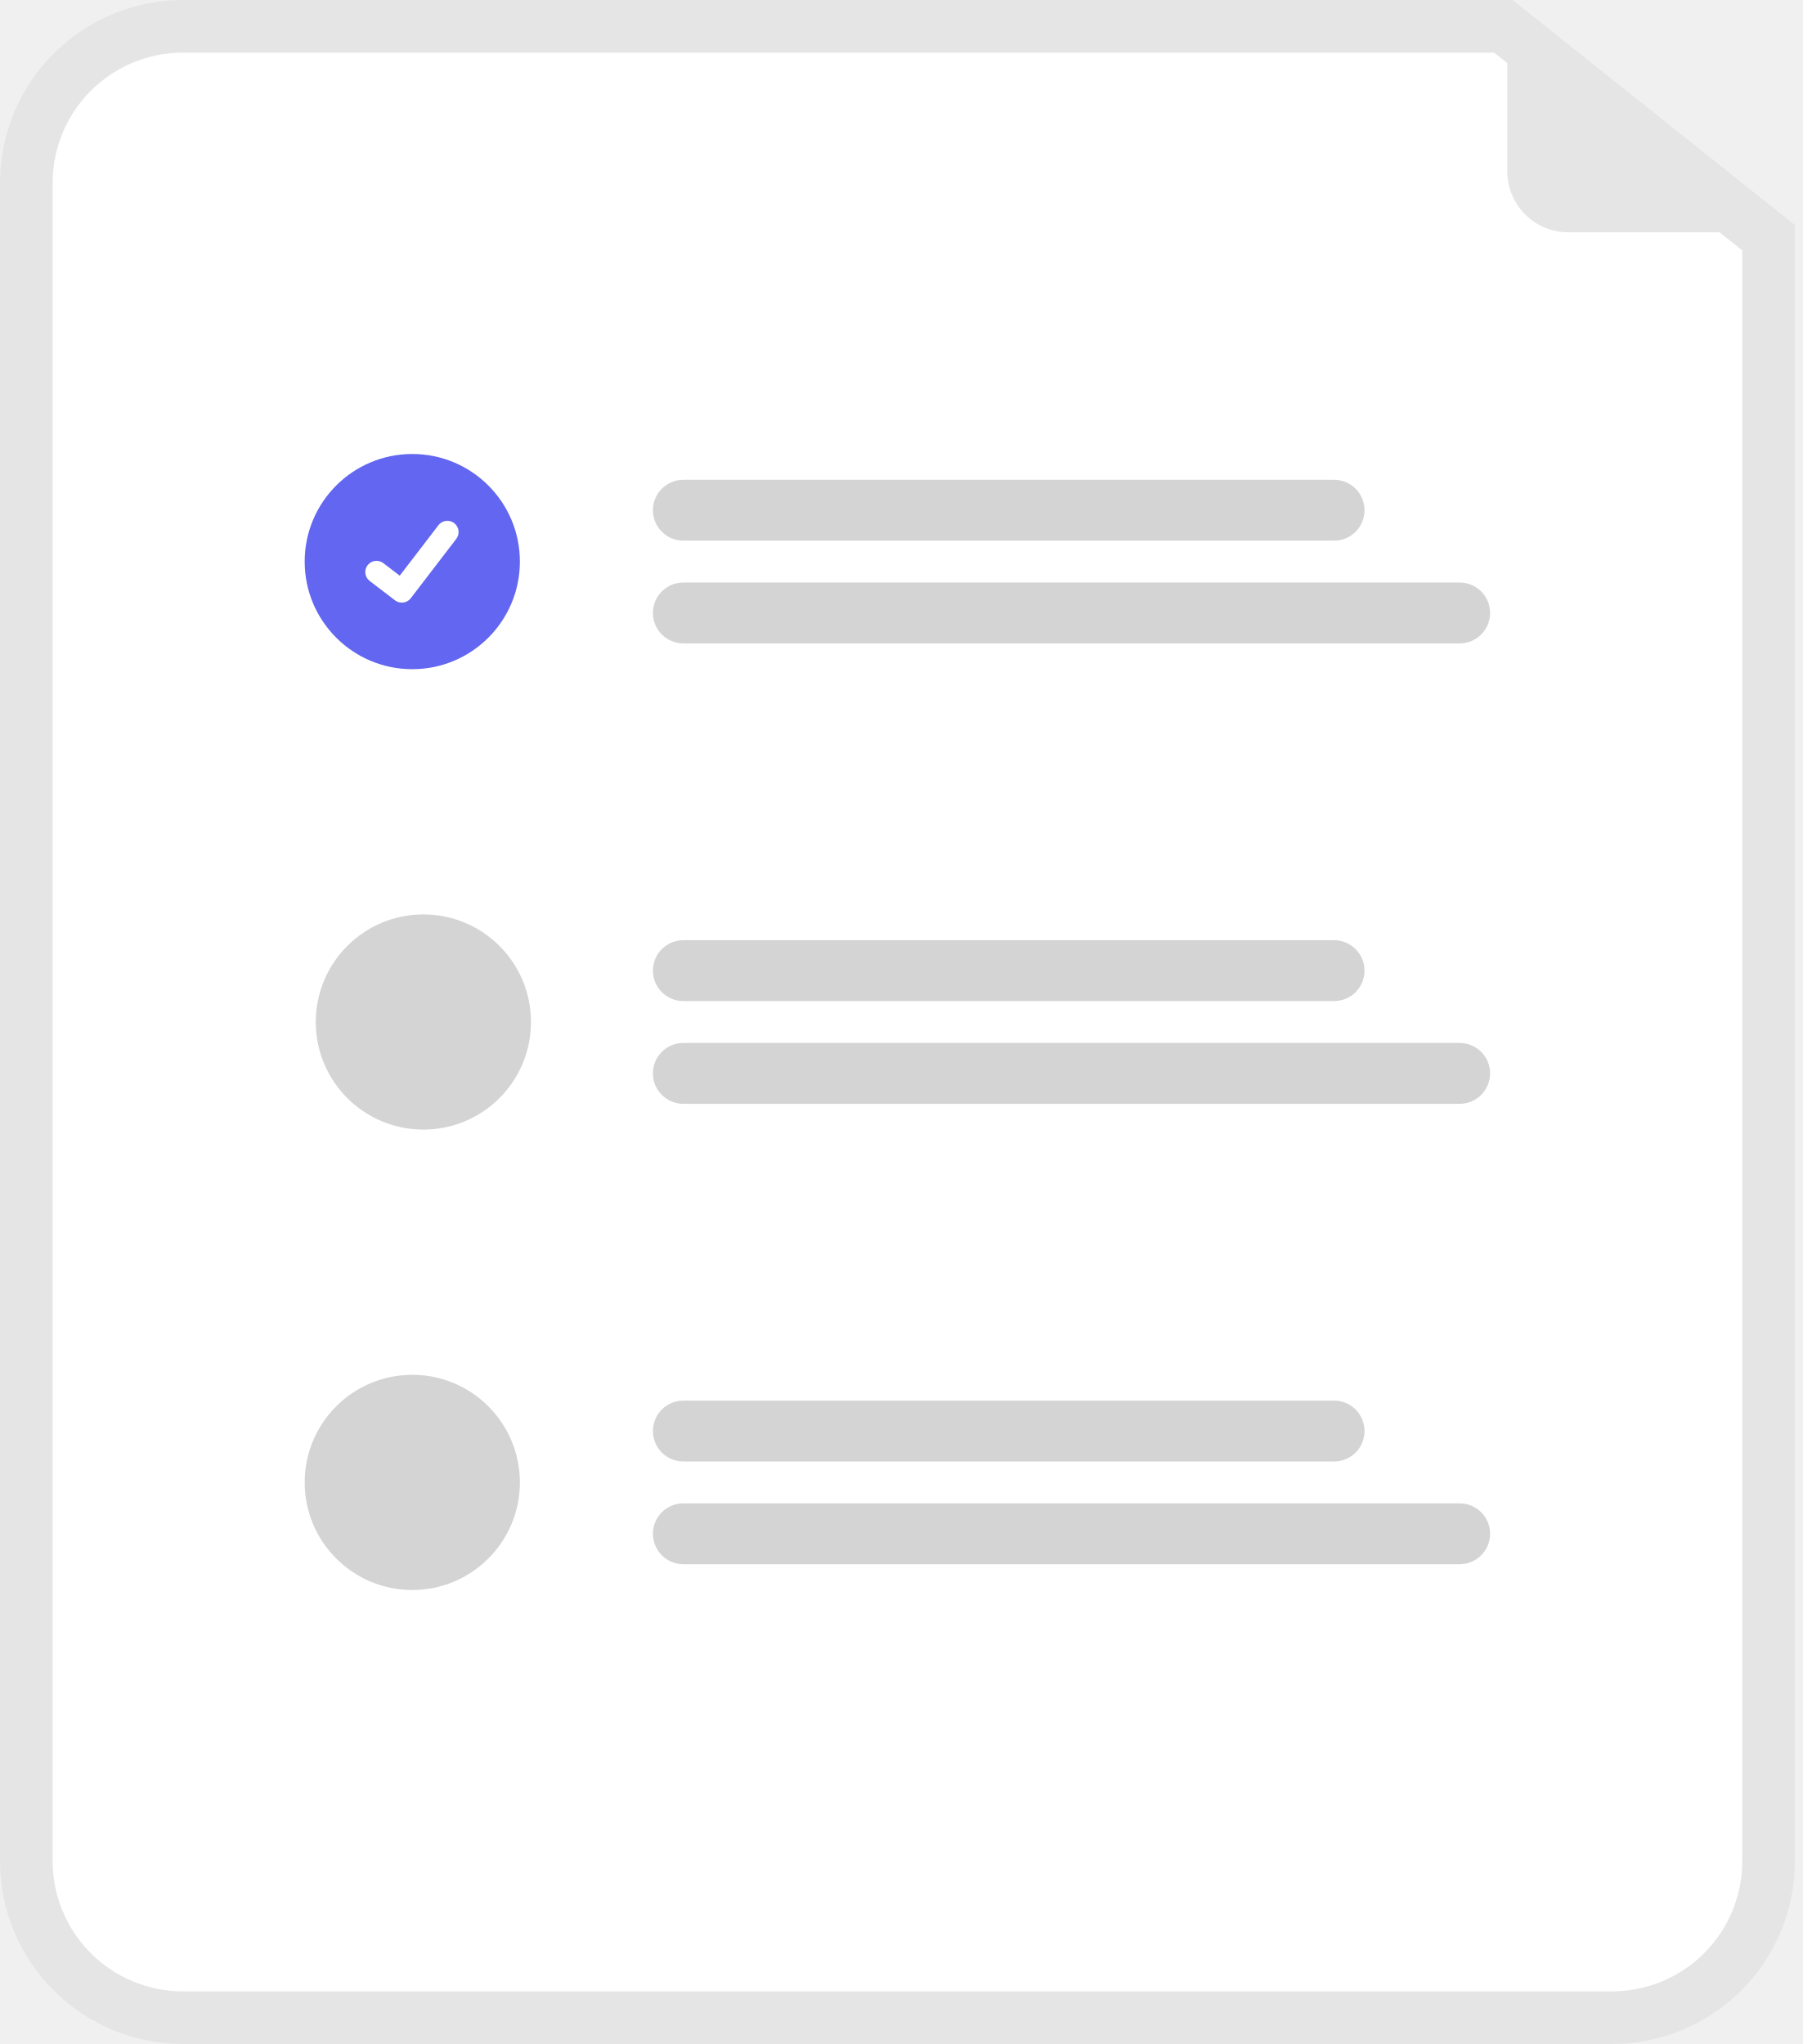
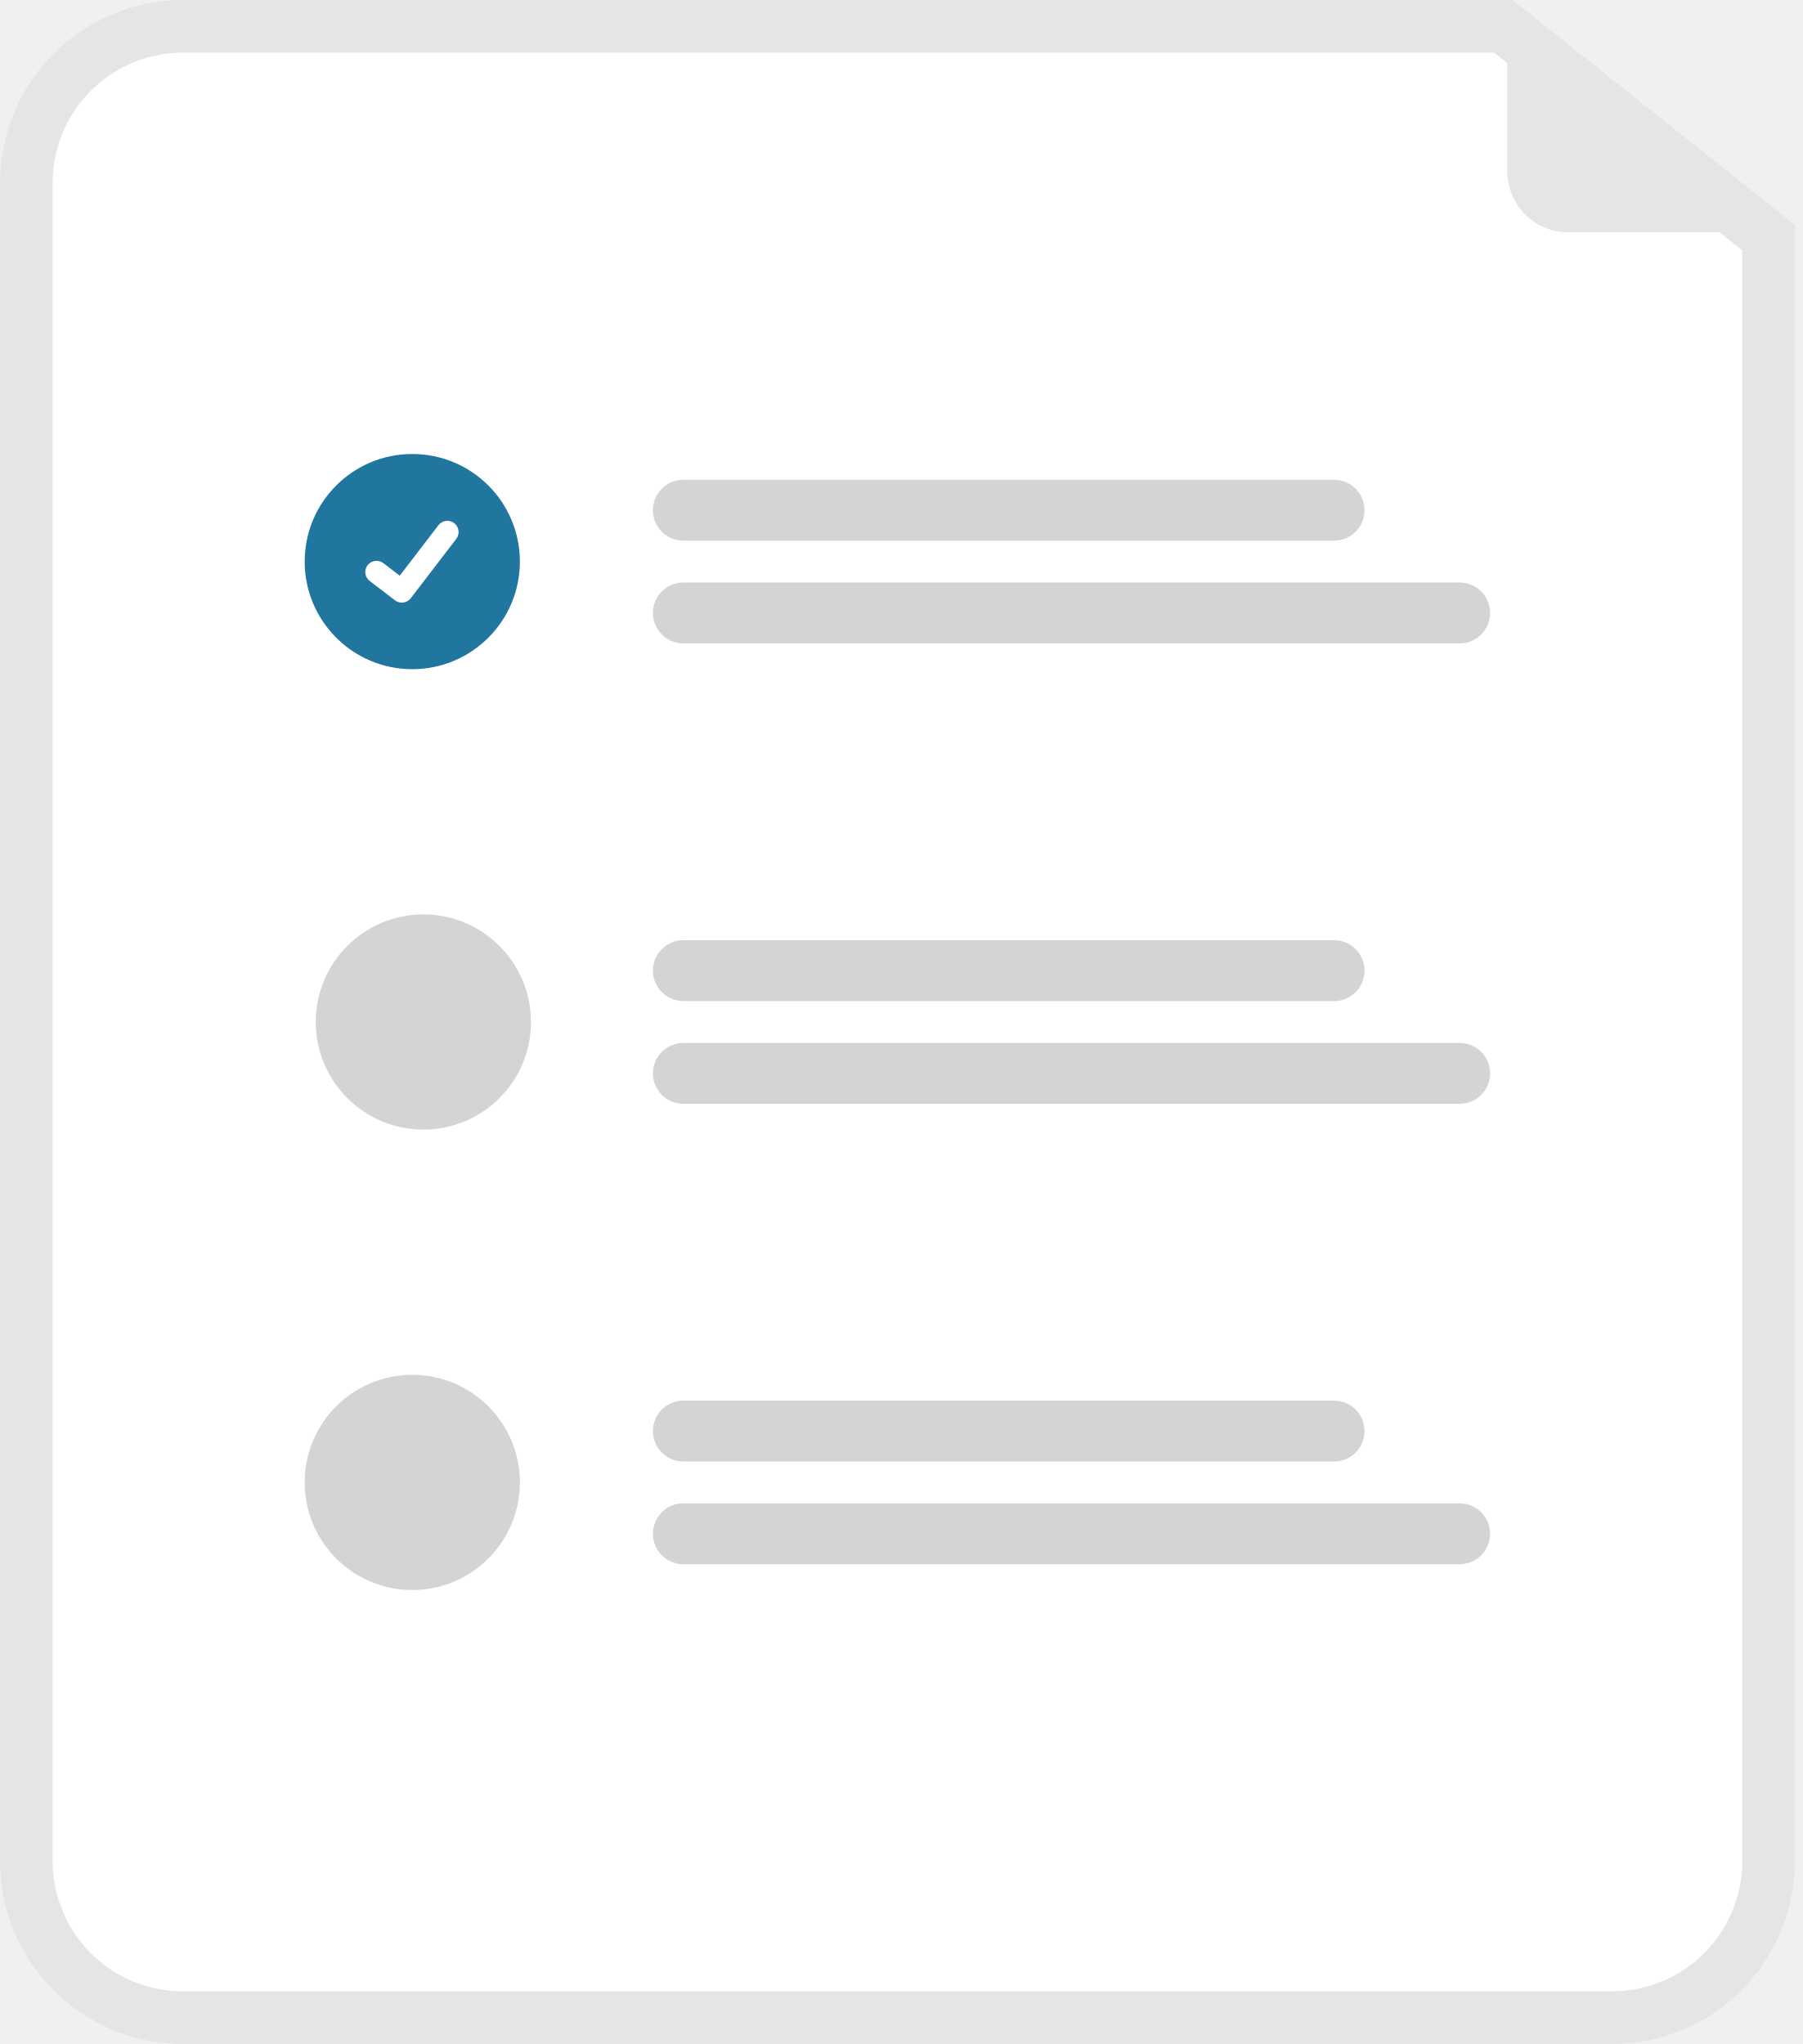
<svg xmlns="http://www.w3.org/2000/svg" width="97" height="110" viewBox="0 0 97 110" fill="none">
  <path d="M86.748 110H9.837C7.229 109.997 4.729 108.96 2.885 107.115C1.04 105.271 0.003 102.771 0 100.163V9.837C0.003 7.229 1.04 4.729 2.885 2.885C4.729 1.04 7.229 0.003 9.837 0H81.39L96.585 12.112V100.163C96.582 102.771 95.545 105.271 93.701 107.115C91.857 108.96 89.356 109.997 86.748 110Z" fill="#E5E5E5" />
  <path d="M9.837 2.832C7.98 2.834 6.199 3.573 4.886 4.886C3.573 6.199 2.834 7.98 2.832 9.837V100.163C2.834 102.02 3.573 103.801 4.886 105.114C6.199 106.427 7.98 107.166 9.837 107.168H86.748C88.605 107.166 90.386 106.427 91.699 105.114C93.013 103.801 93.751 102.02 93.753 100.163V13.476L80.4 2.832H9.837Z" fill="white" />
  <path d="M71.787 29.096H36.771C36.556 29.096 36.343 29.054 36.144 28.971C35.945 28.889 35.765 28.768 35.613 28.616C35.461 28.464 35.34 28.284 35.258 28.085C35.175 27.886 35.133 27.673 35.133 27.458C35.133 27.243 35.175 27.03 35.258 26.831C35.34 26.632 35.461 26.452 35.613 26.3C35.765 26.148 35.945 26.027 36.144 25.945C36.343 25.862 36.556 25.82 36.771 25.82H71.787C72.002 25.82 72.216 25.862 72.414 25.945C72.613 26.027 72.794 26.148 72.946 26.3C73.098 26.452 73.219 26.632 73.301 26.831C73.383 27.03 73.425 27.243 73.425 27.458C73.425 27.673 73.383 27.886 73.301 28.085C73.219 28.284 73.098 28.464 72.946 28.616C72.794 28.768 72.613 28.889 72.414 28.971C72.216 29.054 72.002 29.096 71.787 29.096Z" fill="#D4D4D4" />
  <path d="M78.545 34.625H36.771C36.337 34.625 35.92 34.452 35.613 34.145C35.305 33.838 35.133 33.421 35.133 32.987C35.133 32.552 35.305 32.136 35.613 31.828C35.92 31.521 36.337 31.349 36.771 31.349H78.545C78.979 31.349 79.396 31.521 79.703 31.828C80.01 32.136 80.183 32.552 80.183 32.987C80.183 33.421 80.01 33.838 79.703 34.145C79.396 34.452 78.979 34.625 78.545 34.625Z" fill="#D4D4D4" />
  <path d="M71.787 53.874H36.771C36.337 53.874 35.92 53.701 35.613 53.394C35.305 53.087 35.133 52.67 35.133 52.236C35.133 51.801 35.305 51.384 35.613 51.077C35.92 50.77 36.337 50.597 36.771 50.597H71.787C72.222 50.597 72.638 50.77 72.946 51.077C73.253 51.384 73.425 51.801 73.425 52.236C73.425 52.67 73.253 53.087 72.946 53.394C72.638 53.701 72.222 53.874 71.787 53.874Z" fill="#D4D4D4" />
  <path d="M78.545 59.403H36.771C36.337 59.403 35.92 59.23 35.613 58.923C35.305 58.616 35.133 58.199 35.133 57.764C35.133 57.33 35.305 56.913 35.613 56.606C35.92 56.299 36.337 56.126 36.771 56.126H78.545C78.979 56.126 79.396 56.299 79.703 56.606C80.01 56.913 80.183 57.33 80.183 57.764C80.183 58.199 80.01 58.616 79.703 58.923C79.396 59.23 78.979 59.403 78.545 59.403Z" fill="#D4D4D4" />
  <path d="M71.787 78.651H36.771C36.337 78.651 35.92 78.479 35.613 78.172C35.305 77.864 35.133 77.448 35.133 77.013C35.133 76.579 35.305 76.162 35.613 75.855C35.92 75.548 36.337 75.375 36.771 75.375H71.787C72.222 75.375 72.638 75.548 72.946 75.855C73.253 76.162 73.425 76.579 73.425 77.013C73.425 77.448 73.253 77.864 72.946 78.172C72.638 78.479 72.222 78.651 71.787 78.651Z" fill="#D4D4D4" />
  <path d="M78.545 84.18H36.771C36.337 84.18 35.92 84.008 35.613 83.7C35.305 83.393 35.133 82.977 35.133 82.542C35.133 82.108 35.305 81.691 35.613 81.384C35.92 81.076 36.337 80.904 36.771 80.904H78.545C78.979 80.904 79.396 81.076 79.703 81.384C80.01 81.691 80.183 82.108 80.183 82.542C80.183 82.977 80.01 83.393 79.703 83.7C79.396 84.008 78.979 84.18 78.545 84.18Z" fill="#D4D4D4" />
-   <path d="M22.185 36.013C25.382 36.013 27.975 33.42 27.975 30.222C27.975 27.025 25.382 24.432 22.185 24.432C18.987 24.432 16.395 27.025 16.395 30.222C16.395 33.42 18.987 36.013 22.185 36.013Z" fill="#6366F1" />
+   <path d="M22.185 36.013C25.382 36.013 27.975 33.42 27.975 30.222C27.975 27.025 25.382 24.432 22.185 24.432C18.987 24.432 16.395 27.025 16.395 30.222C16.395 33.42 18.987 36.013 22.185 36.013Z" fill="#20769F" />
  <path d="M21.621 32.431C21.491 32.431 21.364 32.389 21.26 32.311L21.253 32.306L19.893 31.265C19.765 31.168 19.682 31.024 19.661 30.865C19.64 30.706 19.683 30.545 19.781 30.418C19.879 30.291 20.023 30.207 20.181 30.186C20.34 30.165 20.501 30.208 20.628 30.305L21.51 30.981L23.593 28.264C23.641 28.201 23.701 28.148 23.77 28.109C23.839 28.069 23.915 28.043 23.993 28.033C24.072 28.022 24.152 28.027 24.229 28.048C24.305 28.069 24.377 28.104 24.44 28.152L24.427 28.17L24.441 28.152C24.568 28.25 24.651 28.394 24.672 28.553C24.693 28.712 24.65 28.873 24.552 29L22.103 32.195C22.046 32.268 21.973 32.328 21.89 32.369C21.806 32.41 21.715 32.431 21.622 32.43L21.621 32.431Z" fill="white" />
  <path d="M22.782 60.79C25.98 60.79 28.572 58.198 28.572 55C28.572 51.802 25.98 49.21 22.782 49.21C19.584 49.21 16.992 51.802 16.992 55C16.992 58.198 19.584 60.79 22.782 60.79Z" fill="#D4D4D4" />
  <path d="M22.185 85.568C25.382 85.568 27.975 82.975 27.975 79.778C27.975 76.58 25.382 73.987 22.185 73.987C18.987 73.987 16.395 76.58 16.395 79.778C16.395 82.975 18.987 85.568 22.185 85.568Z" fill="#D4D4D4" />
  <path d="M96.289 12.501H84.386C83.517 12.501 82.683 12.156 82.069 11.542C81.455 10.927 81.109 10.094 81.109 9.225V0.434C81.109 0.395 81.12 0.357 81.141 0.325C81.161 0.292 81.19 0.266 81.225 0.249C81.26 0.233 81.298 0.226 81.337 0.23C81.375 0.234 81.411 0.249 81.441 0.273L96.416 12.136C96.449 12.162 96.474 12.199 96.485 12.239C96.497 12.28 96.496 12.324 96.482 12.364C96.468 12.404 96.442 12.439 96.407 12.463C96.373 12.488 96.331 12.501 96.289 12.501Z" fill="#E5E5E5" />
</svg>
